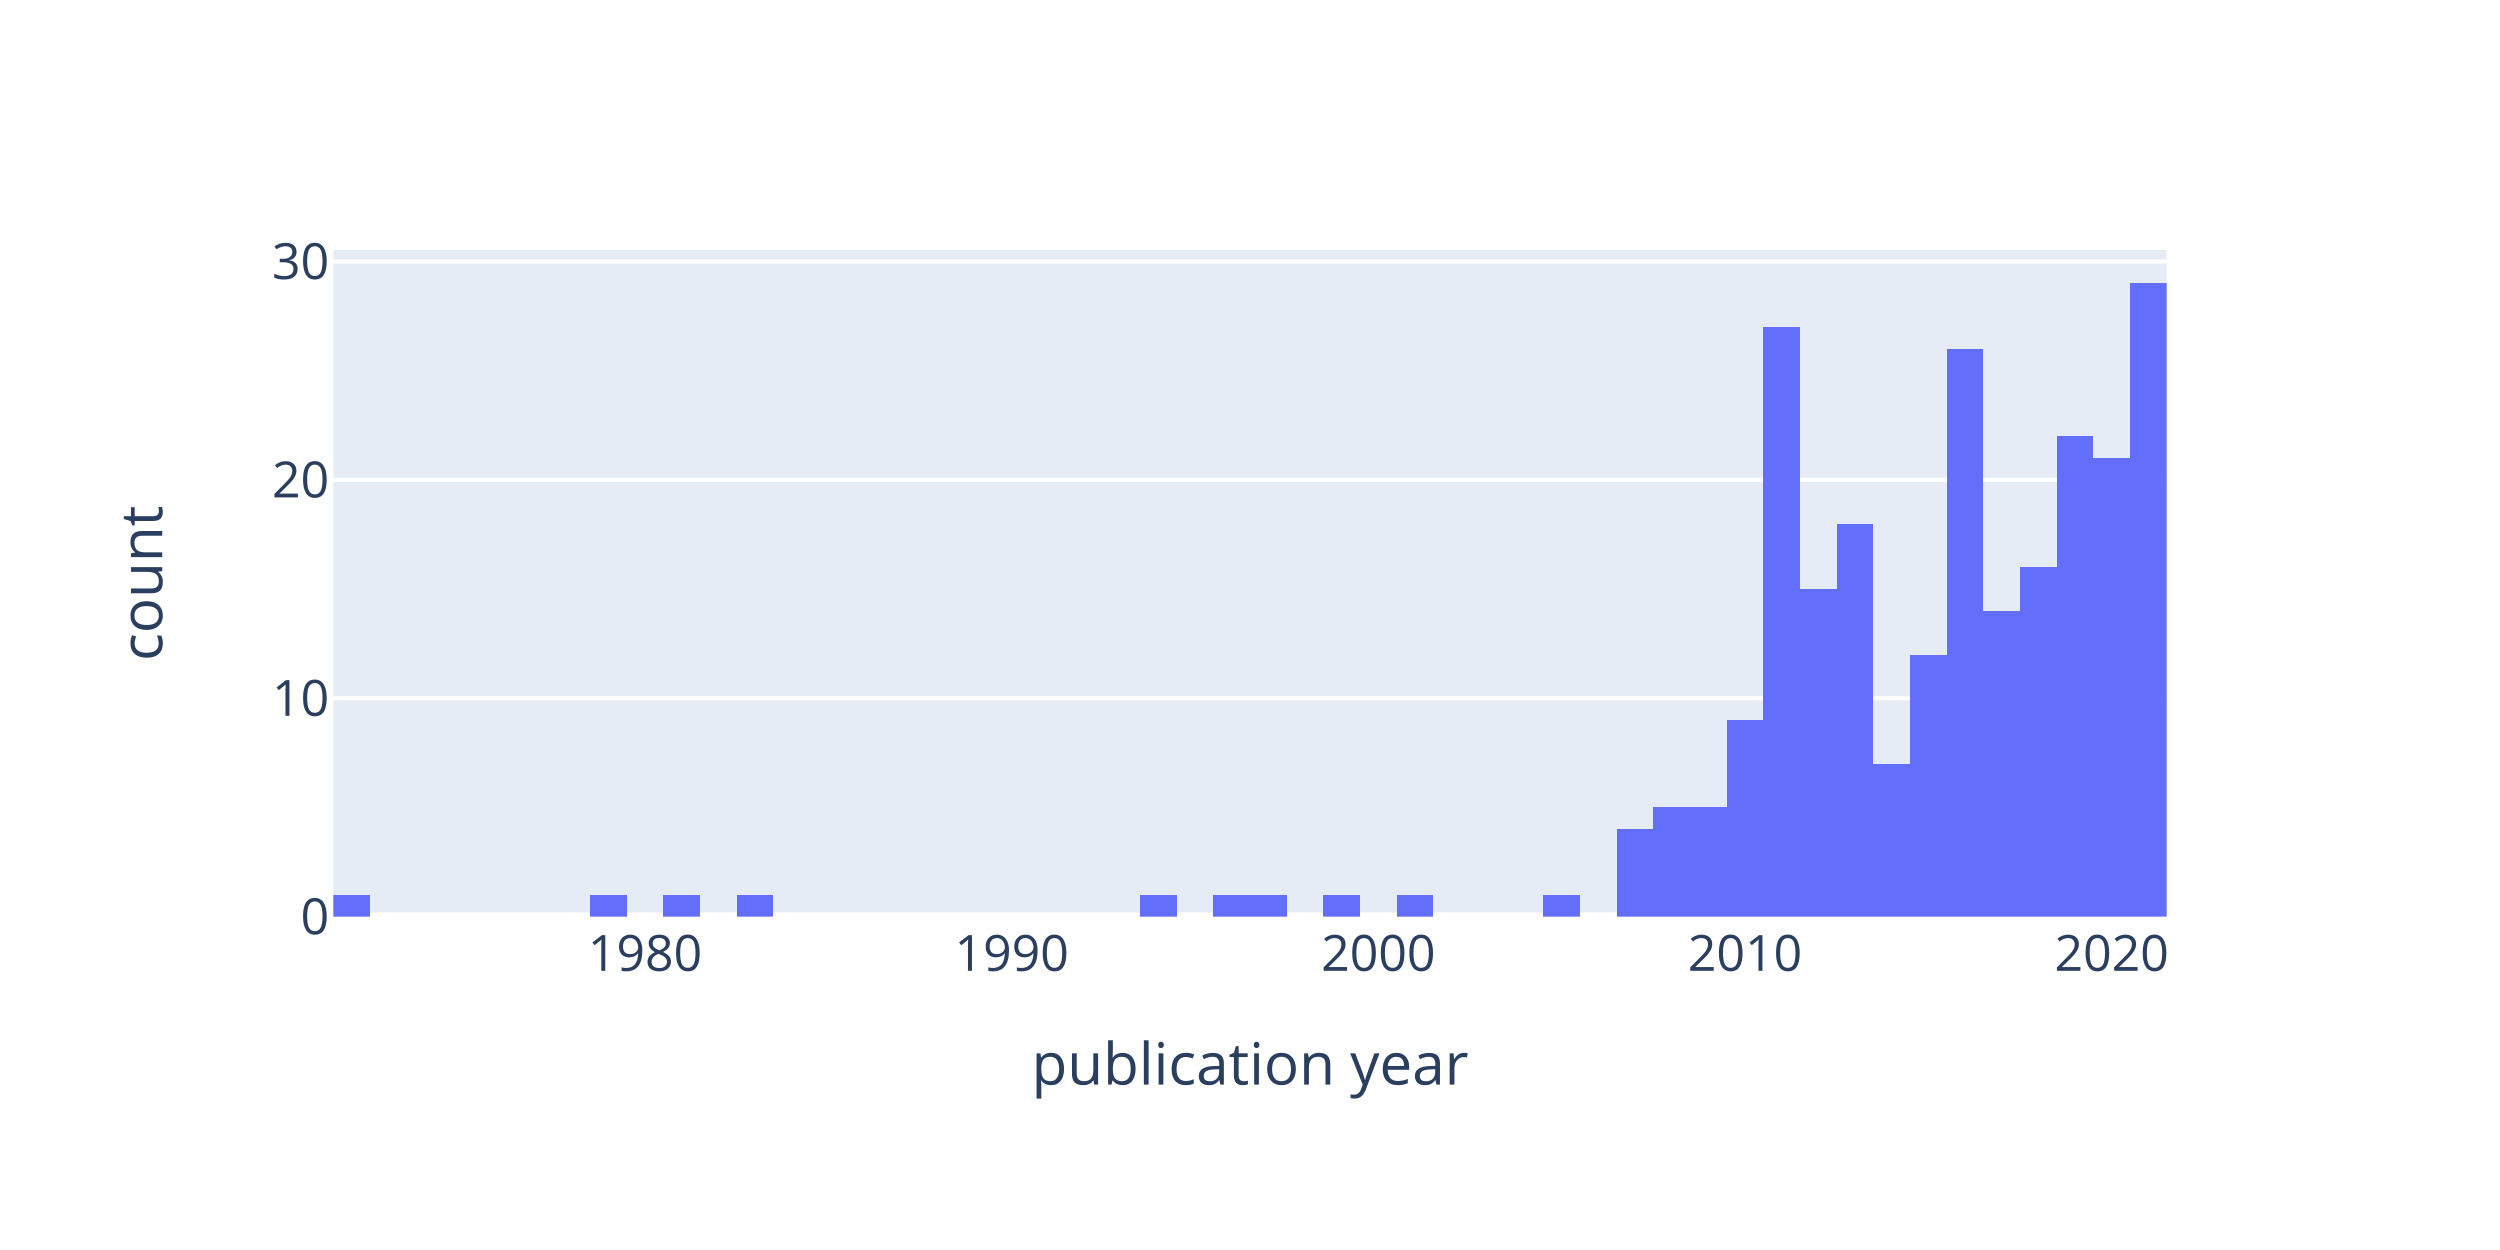
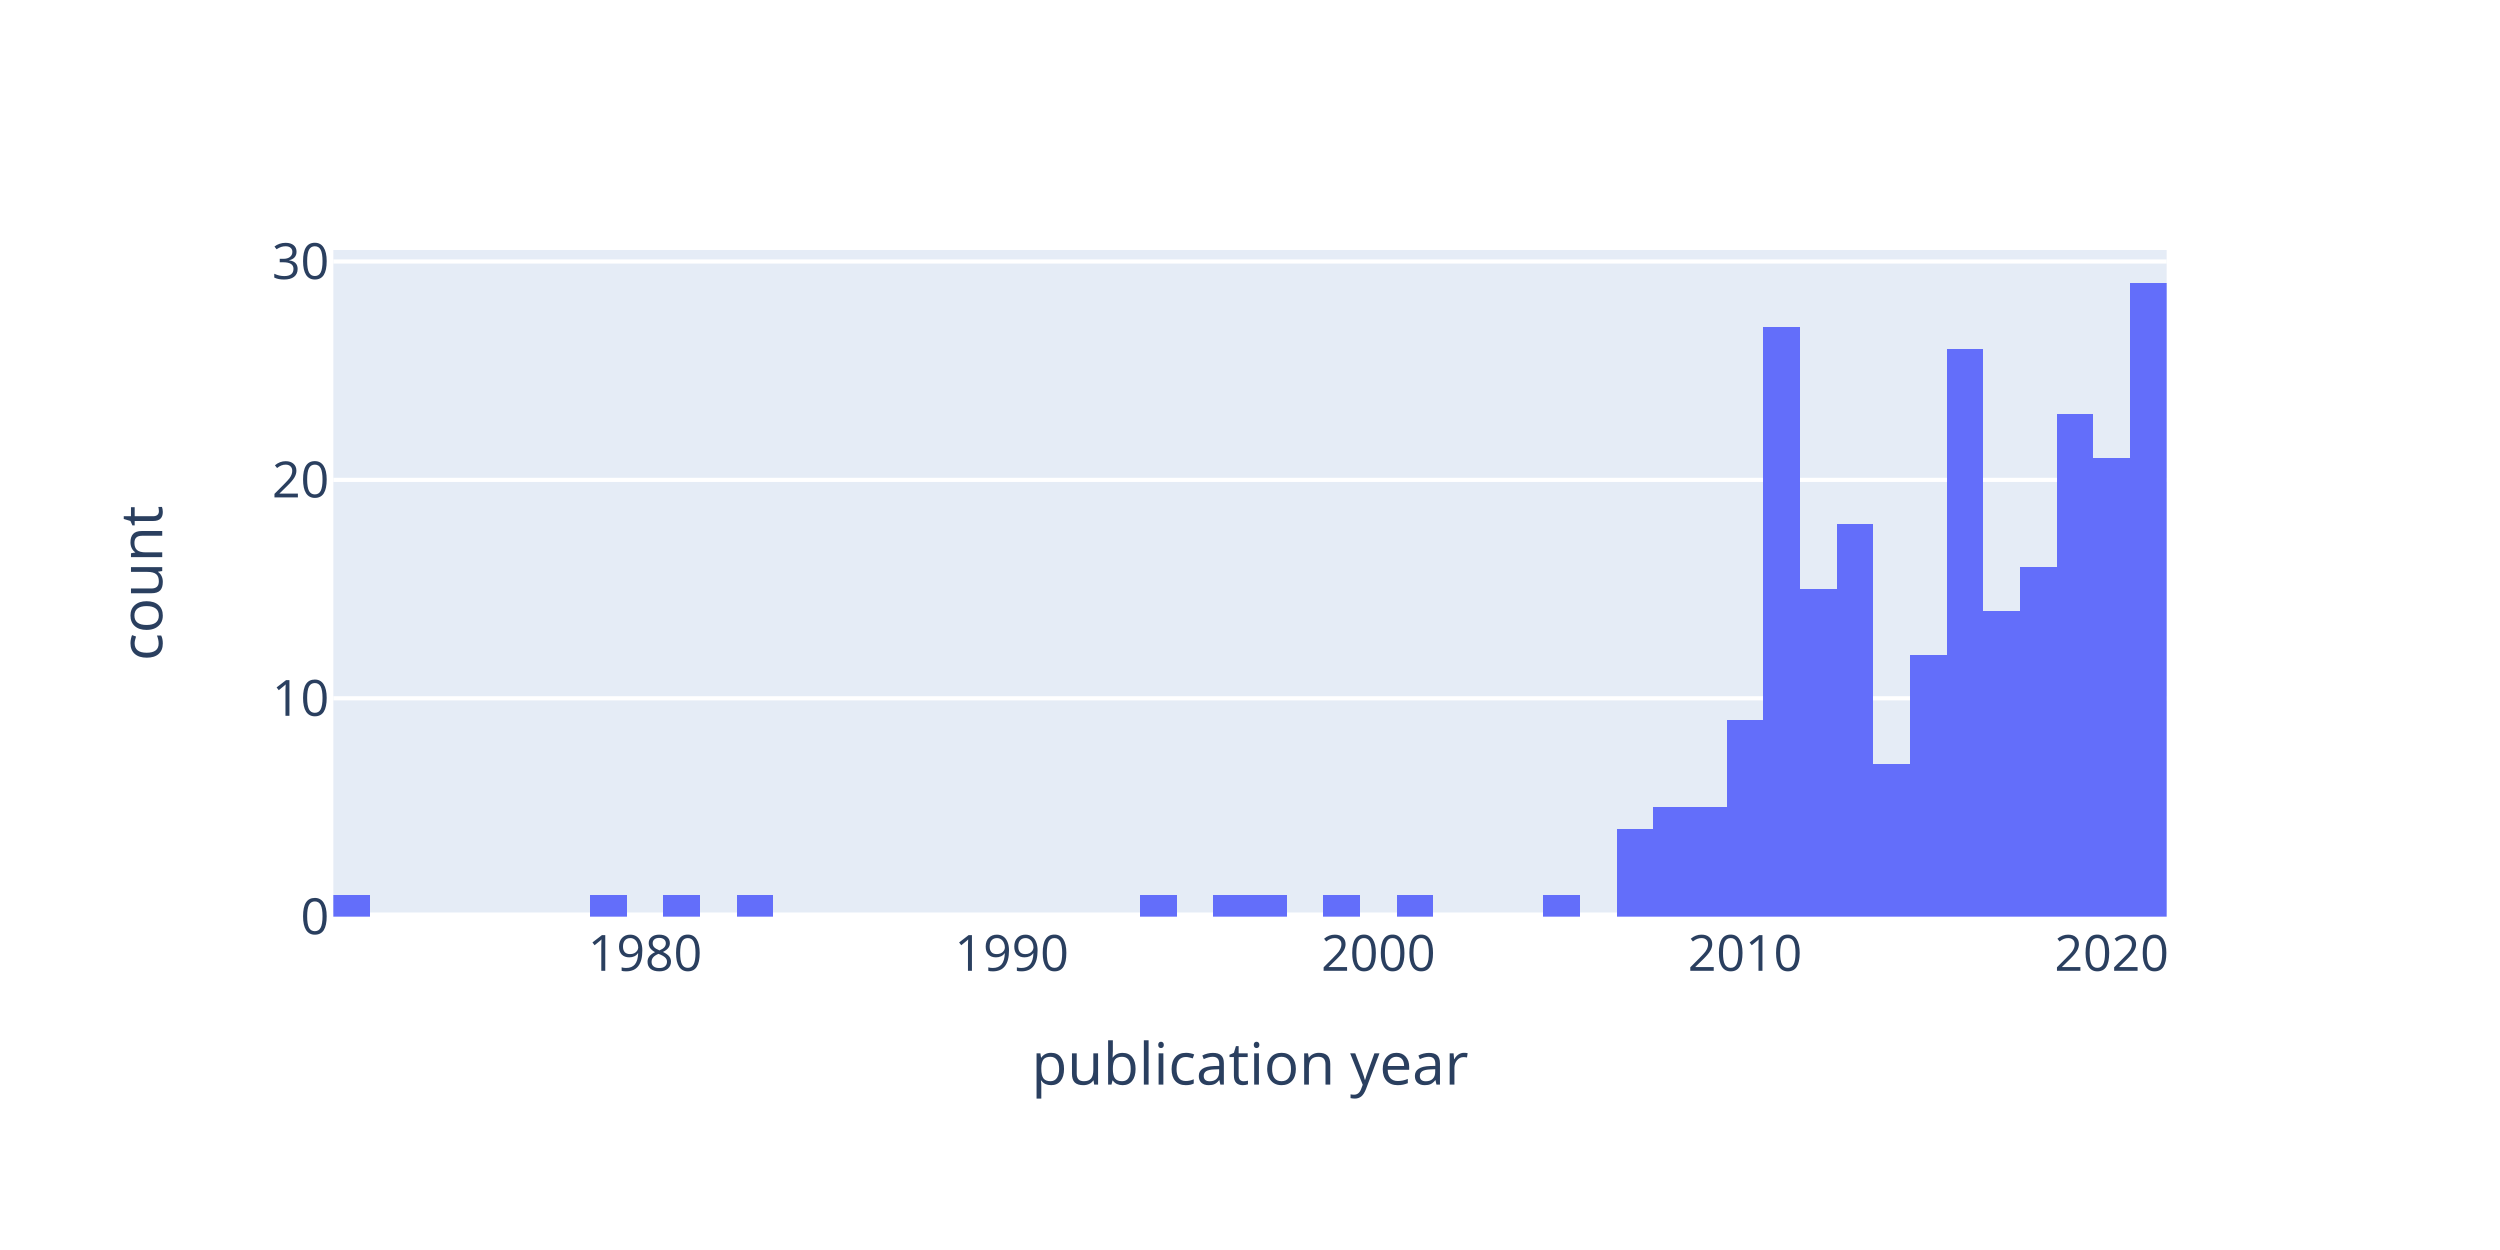
<svg xmlns="http://www.w3.org/2000/svg" class="main-svg" width="600" height="300" style="" viewBox="0 0 600 300">
  <rect x="0" y="0" width="600" height="300" style="fill: rgb(255, 255, 255); fill-opacity: 1;" />
-   <defs id="defs-76e16b">
+   <defs id="defs-4c66ef">
    <g class="clips">
-       <clipPath id="clip76e16bxyplot" class="plotclip">
+       <clipPath id="clip4c66efxyplot" class="plotclip">
        <rect width="440" height="160" />
      </clipPath>
-       <clipPath class="axesclip" id="clip76e16bx">
+       <clipPath class="axesclip" id="clip4c66efx">
        <rect x="80" y="0" width="440" height="300" />
      </clipPath>
-       <clipPath class="axesclip" id="clip76e16by">
+       <clipPath class="axesclip" id="clip4c66efy">
        <rect x="0" y="60" width="600" height="160" />
      </clipPath>
-       <clipPath class="axesclip" id="clip76e16bxy">
+       <clipPath class="axesclip" id="clip4c66efxy">
        <rect x="80" y="60" width="440" height="160" />
      </clipPath>
    </g>
    <g class="gradients" />
    <g class="patterns" />
  </defs>
  <g class="bglayer">
    <rect class="bg" x="80" y="60" width="440" height="160" style="fill: rgb(229, 236, 246); fill-opacity: 1; stroke-width: 0;" />
  </g>
  <g class="layer-below">
    <g class="imagelayer" />
    <g class="shapelayer" />
  </g>
  <g class="cartesianlayer">
    <g class="subplot xy">
      <g class="layer-subplot">
        <g class="shapelayer" />
        <g class="imagelayer" />
      </g>
      <g class="gridlayer">
        <g class="x" />
        <g class="y">
          <path class="ygrid crisp" transform="translate(0,167.59)" d="M80,0h440" style="stroke: rgb(255, 255, 255); stroke-opacity: 1; stroke-width: 1px;" />
          <path class="ygrid crisp" transform="translate(0,115.17)" d="M80,0h440" style="stroke: rgb(255, 255, 255); stroke-opacity: 1; stroke-width: 1px;" />
          <path class="ygrid crisp" transform="translate(0,62.76)" d="M80,0h440" style="stroke: rgb(255, 255, 255); stroke-opacity: 1; stroke-width: 1px;" />
        </g>
      </g>
      <g class="zerolinelayer">
        <path class="yzl zl crisp" transform="translate(0,220)" d="M80,0h440" style="stroke: rgb(255, 255, 255); stroke-opacity: 1; stroke-width: 2px;" />
      </g>
      <path class="xlines-below" />
      <path class="ylines-below" />
      <g class="overlines-below" />
      <g class="xaxislayer-below" />
      <g class="yaxislayer-below" />
      <g class="overaxes-below" />
-       <g class="plot" transform="translate(80,60)" clip-path="url(#clip76e16bxyplot)">
+       <g class="plot" transform="translate(80,60)" clip-path="url(#clip4c66efxyplot)">
        <g class="barlayer mlayer">
          <g class="trace bars" shape-rendering="crispEdges" style="opacity: 1;">
            <g class="points">
              <g class="point">
                <path d="M0,160V154.76H8.8V160Z" style="vector-effect: non-scaling-stroke; opacity: 1; stroke-width: 0px; fill: rgb(99, 110, 250); fill-opacity: 1;" />
              </g>
              <g class="point">
                <path d="M0,0Z" style="vector-effect: non-scaling-stroke; opacity: 1; stroke-width: 0px; fill: rgb(99, 110, 250); fill-opacity: 1;" />
              </g>
              <g class="point">
                <path d="M0,0Z" style="vector-effect: non-scaling-stroke; opacity: 1; stroke-width: 0px; fill: rgb(99, 110, 250); fill-opacity: 1;" />
              </g>
              <g class="point">
                <path d="M0,0Z" style="vector-effect: non-scaling-stroke; opacity: 1; stroke-width: 0px; fill: rgb(99, 110, 250); fill-opacity: 1;" />
              </g>
              <g class="point">
                <path d="M0,0Z" style="vector-effect: non-scaling-stroke; opacity: 1; stroke-width: 0px; fill: rgb(99, 110, 250); fill-opacity: 1;" />
              </g>
              <g class="point">
                <path d="M0,0Z" style="vector-effect: non-scaling-stroke; opacity: 1; stroke-width: 0px; fill: rgb(99, 110, 250); fill-opacity: 1;" />
              </g>
              <g class="point">
                <path d="M0,0Z" style="vector-effect: non-scaling-stroke; opacity: 1; stroke-width: 0px; fill: rgb(99, 110, 250); fill-opacity: 1;" />
              </g>
              <g class="point">
                <path d="M61.6,160V154.76H70.4V160Z" style="vector-effect: non-scaling-stroke; opacity: 1; stroke-width: 0px; fill: rgb(99, 110, 250); fill-opacity: 1;" />
              </g>
              <g class="point">
                <path d="M0,0Z" style="vector-effect: non-scaling-stroke; opacity: 1; stroke-width: 0px; fill: rgb(99, 110, 250); fill-opacity: 1;" />
              </g>
              <g class="point">
                <path d="M79.2,160V154.76H88V160Z" style="vector-effect: non-scaling-stroke; opacity: 1; stroke-width: 0px; fill: rgb(99, 110, 250); fill-opacity: 1;" />
              </g>
              <g class="point">
                <path d="M0,0Z" style="vector-effect: non-scaling-stroke; opacity: 1; stroke-width: 0px; fill: rgb(99, 110, 250); fill-opacity: 1;" />
              </g>
              <g class="point">
                <path d="M96.8,160V154.76H105.6V160Z" style="vector-effect: non-scaling-stroke; opacity: 1; stroke-width: 0px; fill: rgb(99, 110, 250); fill-opacity: 1;" />
              </g>
              <g class="point">
                <path d="M0,0Z" style="vector-effect: non-scaling-stroke; opacity: 1; stroke-width: 0px; fill: rgb(99, 110, 250); fill-opacity: 1;" />
              </g>
              <g class="point">
                <path d="M0,0Z" style="vector-effect: non-scaling-stroke; opacity: 1; stroke-width: 0px; fill: rgb(99, 110, 250); fill-opacity: 1;" />
              </g>
              <g class="point">
                <path d="M0,0Z" style="vector-effect: non-scaling-stroke; opacity: 1; stroke-width: 0px; fill: rgb(99, 110, 250); fill-opacity: 1;" />
              </g>
              <g class="point">
                <path d="M0,0Z" style="vector-effect: non-scaling-stroke; opacity: 1; stroke-width: 0px; fill: rgb(99, 110, 250); fill-opacity: 1;" />
              </g>
              <g class="point">
                <path d="M0,0Z" style="vector-effect: non-scaling-stroke; opacity: 1; stroke-width: 0px; fill: rgb(99, 110, 250); fill-opacity: 1;" />
              </g>
              <g class="point">
                <path d="M0,0Z" style="vector-effect: non-scaling-stroke; opacity: 1; stroke-width: 0px; fill: rgb(99, 110, 250); fill-opacity: 1;" />
              </g>
              <g class="point">
                <path d="M0,0Z" style="vector-effect: non-scaling-stroke; opacity: 1; stroke-width: 0px; fill: rgb(99, 110, 250); fill-opacity: 1;" />
              </g>
              <g class="point">
                <path d="M0,0Z" style="vector-effect: non-scaling-stroke; opacity: 1; stroke-width: 0px; fill: rgb(99, 110, 250); fill-opacity: 1;" />
              </g>
              <g class="point">
                <path d="M0,0Z" style="vector-effect: non-scaling-stroke; opacity: 1; stroke-width: 0px; fill: rgb(99, 110, 250); fill-opacity: 1;" />
              </g>
              <g class="point">
                <path d="M0,0Z" style="vector-effect: non-scaling-stroke; opacity: 1; stroke-width: 0px; fill: rgb(99, 110, 250); fill-opacity: 1;" />
              </g>
              <g class="point">
                <path d="M193.6,160V154.76H202.4V160Z" style="vector-effect: non-scaling-stroke; opacity: 1; stroke-width: 0px; fill: rgb(99, 110, 250); fill-opacity: 1;" />
              </g>
              <g class="point">
                <path d="M0,0Z" style="vector-effect: non-scaling-stroke; opacity: 1; stroke-width: 0px; fill: rgb(99, 110, 250); fill-opacity: 1;" />
              </g>
              <g class="point">
                <path d="M211.2,160V154.76H220V160Z" style="vector-effect: non-scaling-stroke; opacity: 1; stroke-width: 0px; fill: rgb(99, 110, 250); fill-opacity: 1;" />
              </g>
              <g class="point">
                <path d="M220,160V154.76H228.8V160Z" style="vector-effect: non-scaling-stroke; opacity: 1; stroke-width: 0px; fill: rgb(99, 110, 250); fill-opacity: 1;" />
              </g>
              <g class="point">
                <path d="M0,0Z" style="vector-effect: non-scaling-stroke; opacity: 1; stroke-width: 0px; fill: rgb(99, 110, 250); fill-opacity: 1;" />
              </g>
              <g class="point">
                <path d="M237.6,160V154.76H246.4V160Z" style="vector-effect: non-scaling-stroke; opacity: 1; stroke-width: 0px; fill: rgb(99, 110, 250); fill-opacity: 1;" />
              </g>
              <g class="point">
                <path d="M0,0Z" style="vector-effect: non-scaling-stroke; opacity: 1; stroke-width: 0px; fill: rgb(99, 110, 250); fill-opacity: 1;" />
              </g>
              <g class="point">
                <path d="M255.2,160V154.76H264V160Z" style="vector-effect: non-scaling-stroke; opacity: 1; stroke-width: 0px; fill: rgb(99, 110, 250); fill-opacity: 1;" />
              </g>
              <g class="point">
                <path d="M0,0Z" style="vector-effect: non-scaling-stroke; opacity: 1; stroke-width: 0px; fill: rgb(99, 110, 250); fill-opacity: 1;" />
              </g>
              <g class="point">
                <path d="M0,0Z" style="vector-effect: non-scaling-stroke; opacity: 1; stroke-width: 0px; fill: rgb(99, 110, 250); fill-opacity: 1;" />
              </g>
              <g class="point">
                <path d="M0,0Z" style="vector-effect: non-scaling-stroke; opacity: 1; stroke-width: 0px; fill: rgb(99, 110, 250); fill-opacity: 1;" />
              </g>
              <g class="point">
                <path d="M290.4,160V154.76H299.2V160Z" style="vector-effect: non-scaling-stroke; opacity: 1; stroke-width: 0px; fill: rgb(99, 110, 250); fill-opacity: 1;" />
              </g>
              <g class="point">
                <path d="M0,0Z" style="vector-effect: non-scaling-stroke; opacity: 1; stroke-width: 0px; fill: rgb(99, 110, 250); fill-opacity: 1;" />
              </g>
              <g class="point">
                <path d="M308,160V139.03H316.8V160Z" style="vector-effect: non-scaling-stroke; opacity: 1; stroke-width: 0px; fill: rgb(99, 110, 250); fill-opacity: 1;" />
              </g>
              <g class="point">
                <path d="M316.8,160V133.79H325.6V160Z" style="vector-effect: non-scaling-stroke; opacity: 1; stroke-width: 0px; fill: rgb(99, 110, 250); fill-opacity: 1;" />
              </g>
              <g class="point">
                <path d="M325.6,160V133.79H334.4V160Z" style="vector-effect: non-scaling-stroke; opacity: 1; stroke-width: 0px; fill: rgb(99, 110, 250); fill-opacity: 1;" />
              </g>
              <g class="point">
                <path d="M334.4,160V112.83H343.2V160Z" style="vector-effect: non-scaling-stroke; opacity: 1; stroke-width: 0px; fill: rgb(99, 110, 250); fill-opacity: 1;" />
              </g>
              <g class="point">
                <path d="M343.2,160V18.48H352V160Z" style="vector-effect: non-scaling-stroke; opacity: 1; stroke-width: 0px; fill: rgb(99, 110, 250); fill-opacity: 1;" />
              </g>
              <g class="point">
                <path d="M352,160V81.38H360.8V160Z" style="vector-effect: non-scaling-stroke; opacity: 1; stroke-width: 0px; fill: rgb(99, 110, 250); fill-opacity: 1;" />
              </g>
              <g class="point">
                <path d="M360.8,160V65.66H369.6V160Z" style="vector-effect: non-scaling-stroke; opacity: 1; stroke-width: 0px; fill: rgb(99, 110, 250); fill-opacity: 1;" />
              </g>
              <g class="point">
                <path d="M369.6,160V123.31H378.4V160Z" style="vector-effect: non-scaling-stroke; opacity: 1; stroke-width: 0px; fill: rgb(99, 110, 250); fill-opacity: 1;" />
              </g>
              <g class="point">
                <path d="M378.4,160V97.1H387.2V160Z" style="vector-effect: non-scaling-stroke; opacity: 1; stroke-width: 0px; fill: rgb(99, 110, 250); fill-opacity: 1;" />
              </g>
              <g class="point">
                <path d="M387.2,160V23.72H396V160Z" style="vector-effect: non-scaling-stroke; opacity: 1; stroke-width: 0px; fill: rgb(99, 110, 250); fill-opacity: 1;" />
              </g>
              <g class="point">
                <path d="M396,160V86.62H404.8V160Z" style="vector-effect: non-scaling-stroke; opacity: 1; stroke-width: 0px; fill: rgb(99, 110, 250); fill-opacity: 1;" />
              </g>
              <g class="point">
                <path d="M404.8,160V76.14H413.6V160Z" style="vector-effect: non-scaling-stroke; opacity: 1; stroke-width: 0px; fill: rgb(99, 110, 250); fill-opacity: 1;" />
              </g>
              <g class="point">
-                 <path d="M413.6,160V44.69H422.4V160Z" style="vector-effect: non-scaling-stroke; opacity: 1; stroke-width: 0px; fill: rgb(99, 110, 250); fill-opacity: 1;" />
+                 <path d="M413.6,160V39.45H422.4V160Z" style="vector-effect: non-scaling-stroke; opacity: 1; stroke-width: 0px; fill: rgb(99, 110, 250); fill-opacity: 1;" />
              </g>
              <g class="point">
                <path d="M422.4,160V49.93H431.2V160Z" style="vector-effect: non-scaling-stroke; opacity: 1; stroke-width: 0px; fill: rgb(99, 110, 250); fill-opacity: 1;" />
              </g>
              <g class="point">
                <path d="M431.2,160V8H440V160Z" style="vector-effect: non-scaling-stroke; opacity: 1; stroke-width: 0px; fill: rgb(99, 110, 250); fill-opacity: 1;" />
              </g>
            </g>
          </g>
        </g>
      </g>
      <g class="overplot" />
      <path class="xlines-above crisp" d="M0,0" style="fill: none;" />
      <path class="ylines-above crisp" d="M0,0" style="fill: none;" />
      <g class="overlines-above" />
      <g class="xaxislayer-above">
        <g class="xtick">
          <text text-anchor="middle" x="0" y="233" transform="translate(154.8,0)" style="font-family: 'Open Sans', verdana, arial, sans-serif; font-size: 12px; fill: rgb(42, 63, 95); fill-opacity: 1; white-space: pre; opacity: 1;">1980</text>
        </g>
        <g class="xtick">
          <text text-anchor="middle" x="0" y="233" style="font-family: 'Open Sans', verdana, arial, sans-serif; font-size: 12px; fill: rgb(42, 63, 95); fill-opacity: 1; white-space: pre; opacity: 1;" transform="translate(242.8,0)">1990</text>
        </g>
        <g class="xtick">
          <text text-anchor="middle" x="0" y="233" style="font-family: 'Open Sans', verdana, arial, sans-serif; font-size: 12px; fill: rgb(42, 63, 95); fill-opacity: 1; white-space: pre; opacity: 1;" transform="translate(330.8,0)">2000</text>
        </g>
        <g class="xtick">
          <text text-anchor="middle" x="0" y="233" style="font-family: 'Open Sans', verdana, arial, sans-serif; font-size: 12px; fill: rgb(42, 63, 95); fill-opacity: 1; white-space: pre; opacity: 1;" transform="translate(418.8,0)">2010</text>
        </g>
        <g class="xtick">
          <text text-anchor="middle" x="0" y="233" style="font-family: 'Open Sans', verdana, arial, sans-serif; font-size: 12px; fill: rgb(42, 63, 95); fill-opacity: 1; white-space: pre; opacity: 1;" transform="translate(506.8,0)">2020</text>
        </g>
      </g>
      <g class="yaxislayer-above">
        <g class="ytick">
          <text text-anchor="end" x="79" y="4.2" transform="translate(0,220)" style="font-family: 'Open Sans', verdana, arial, sans-serif; font-size: 12px; fill: rgb(42, 63, 95); fill-opacity: 1; white-space: pre; opacity: 1;">0</text>
        </g>
        <g class="ytick">
          <text text-anchor="end" x="79" y="4.2" style="font-family: 'Open Sans', verdana, arial, sans-serif; font-size: 12px; fill: rgb(42, 63, 95); fill-opacity: 1; white-space: pre; opacity: 1;" transform="translate(0,167.59)">10</text>
        </g>
        <g class="ytick">
          <text text-anchor="end" x="79" y="4.2" style="font-family: 'Open Sans', verdana, arial, sans-serif; font-size: 12px; fill: rgb(42, 63, 95); fill-opacity: 1; white-space: pre; opacity: 1;" transform="translate(0,115.17)">20</text>
        </g>
        <g class="ytick">
          <text text-anchor="end" x="79" y="4.2" style="font-family: 'Open Sans', verdana, arial, sans-serif; font-size: 12px; fill: rgb(42, 63, 95); fill-opacity: 1; white-space: pre; opacity: 1;" transform="translate(0,62.76)">30</text>
        </g>
      </g>
      <g class="overaxes-above" />
    </g>
  </g>
  <g class="polarlayer" />
-   <g class="smithlayer" />
  <g class="ternarylayer" />
  <g class="geolayer" />
  <g class="funnelarealayer" />
  <g class="pielayer" />
  <g class="iciclelayer" />
  <g class="treemaplayer" />
  <g class="sunburstlayer" />
  <g class="glimages" />
-   <defs id="topdefs-76e16b">
+   <defs id="topdefs-4c66ef">
    <g class="clips" />
  </defs>
  <g class="layer-above">
    <g class="imagelayer" />
    <g class="shapelayer" />
  </g>
  <g class="infolayer">
    <g class="g-gtitle" />
    <g class="g-xtitle">
      <text class="xtitle" x="300" y="260.3" text-anchor="middle" style="font-family: 'Open Sans', verdana, arial, sans-serif; font-size: 14px; fill: rgb(42, 63, 95); opacity: 1; font-weight: normal; white-space: pre;">publication year</text>
    </g>
    <g class="g-ytitle">
      <text class="ytitle" transform="rotate(-90,38.93438,140)" x="38.934" y="140" text-anchor="middle" style="font-family: 'Open Sans', verdana, arial, sans-serif; font-size: 14px; fill: rgb(42, 63, 95); opacity: 1; font-weight: normal; white-space: pre;">count</text>
    </g>
  </g>
</svg>
